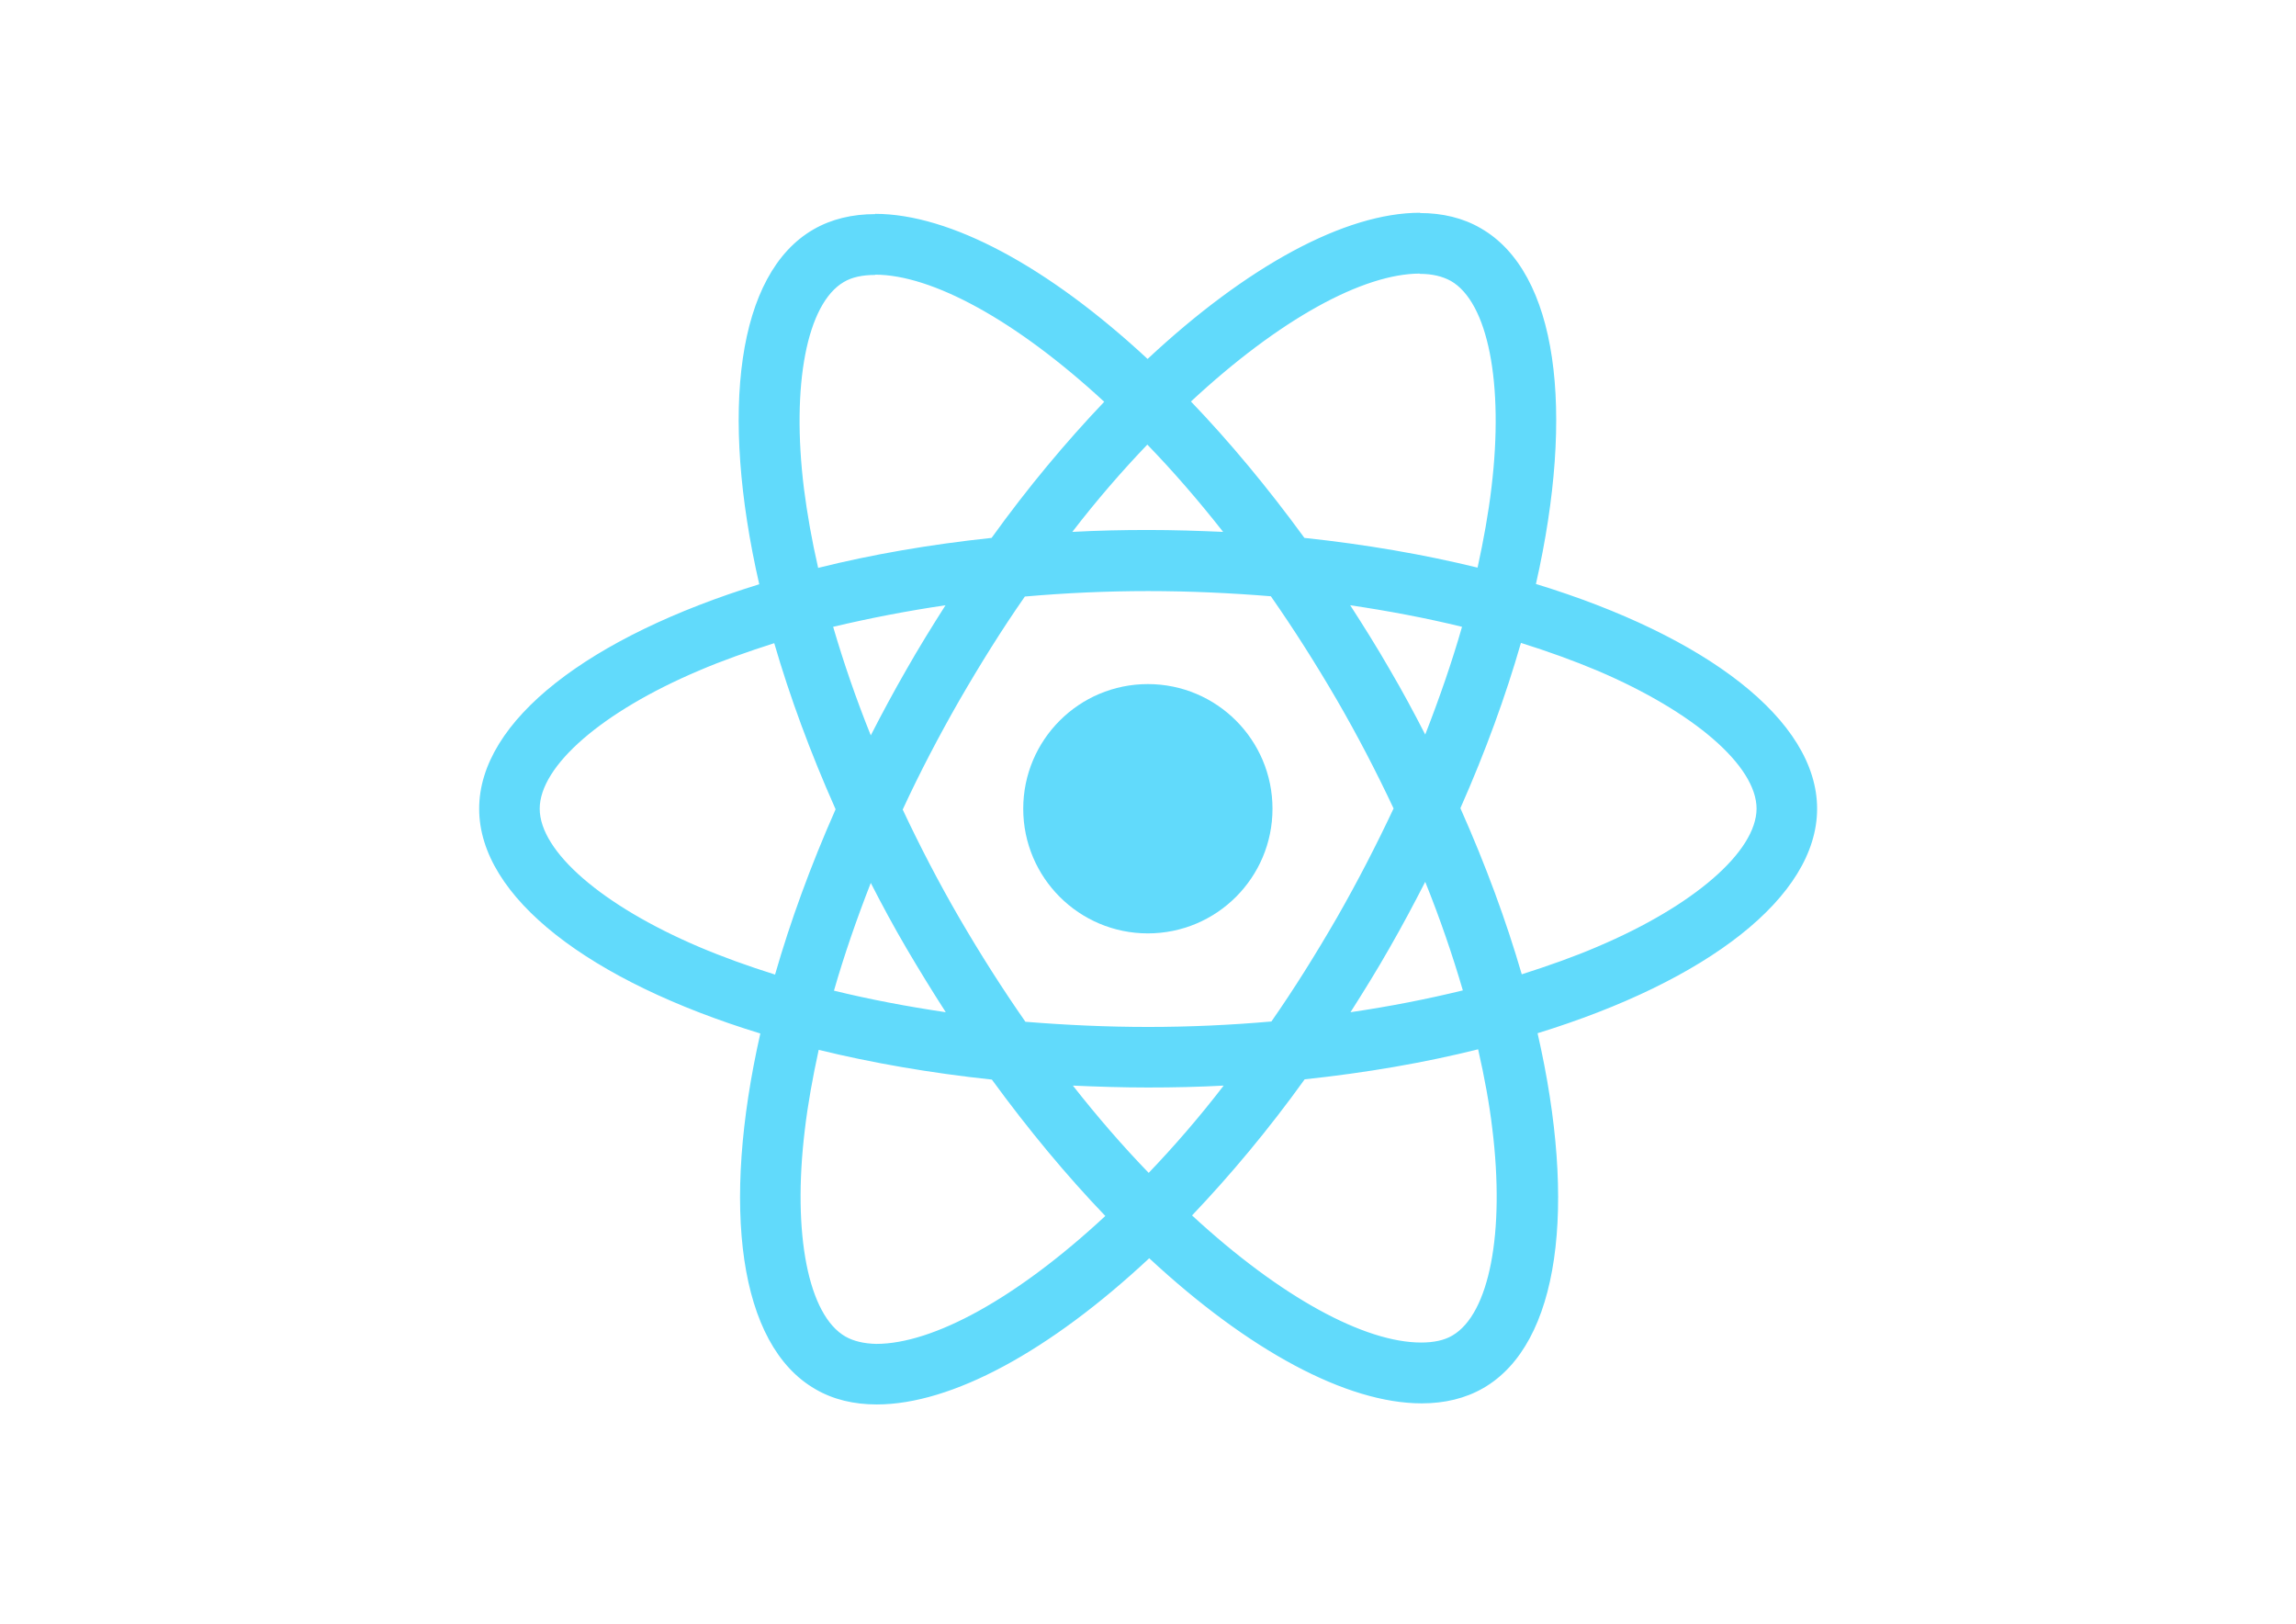
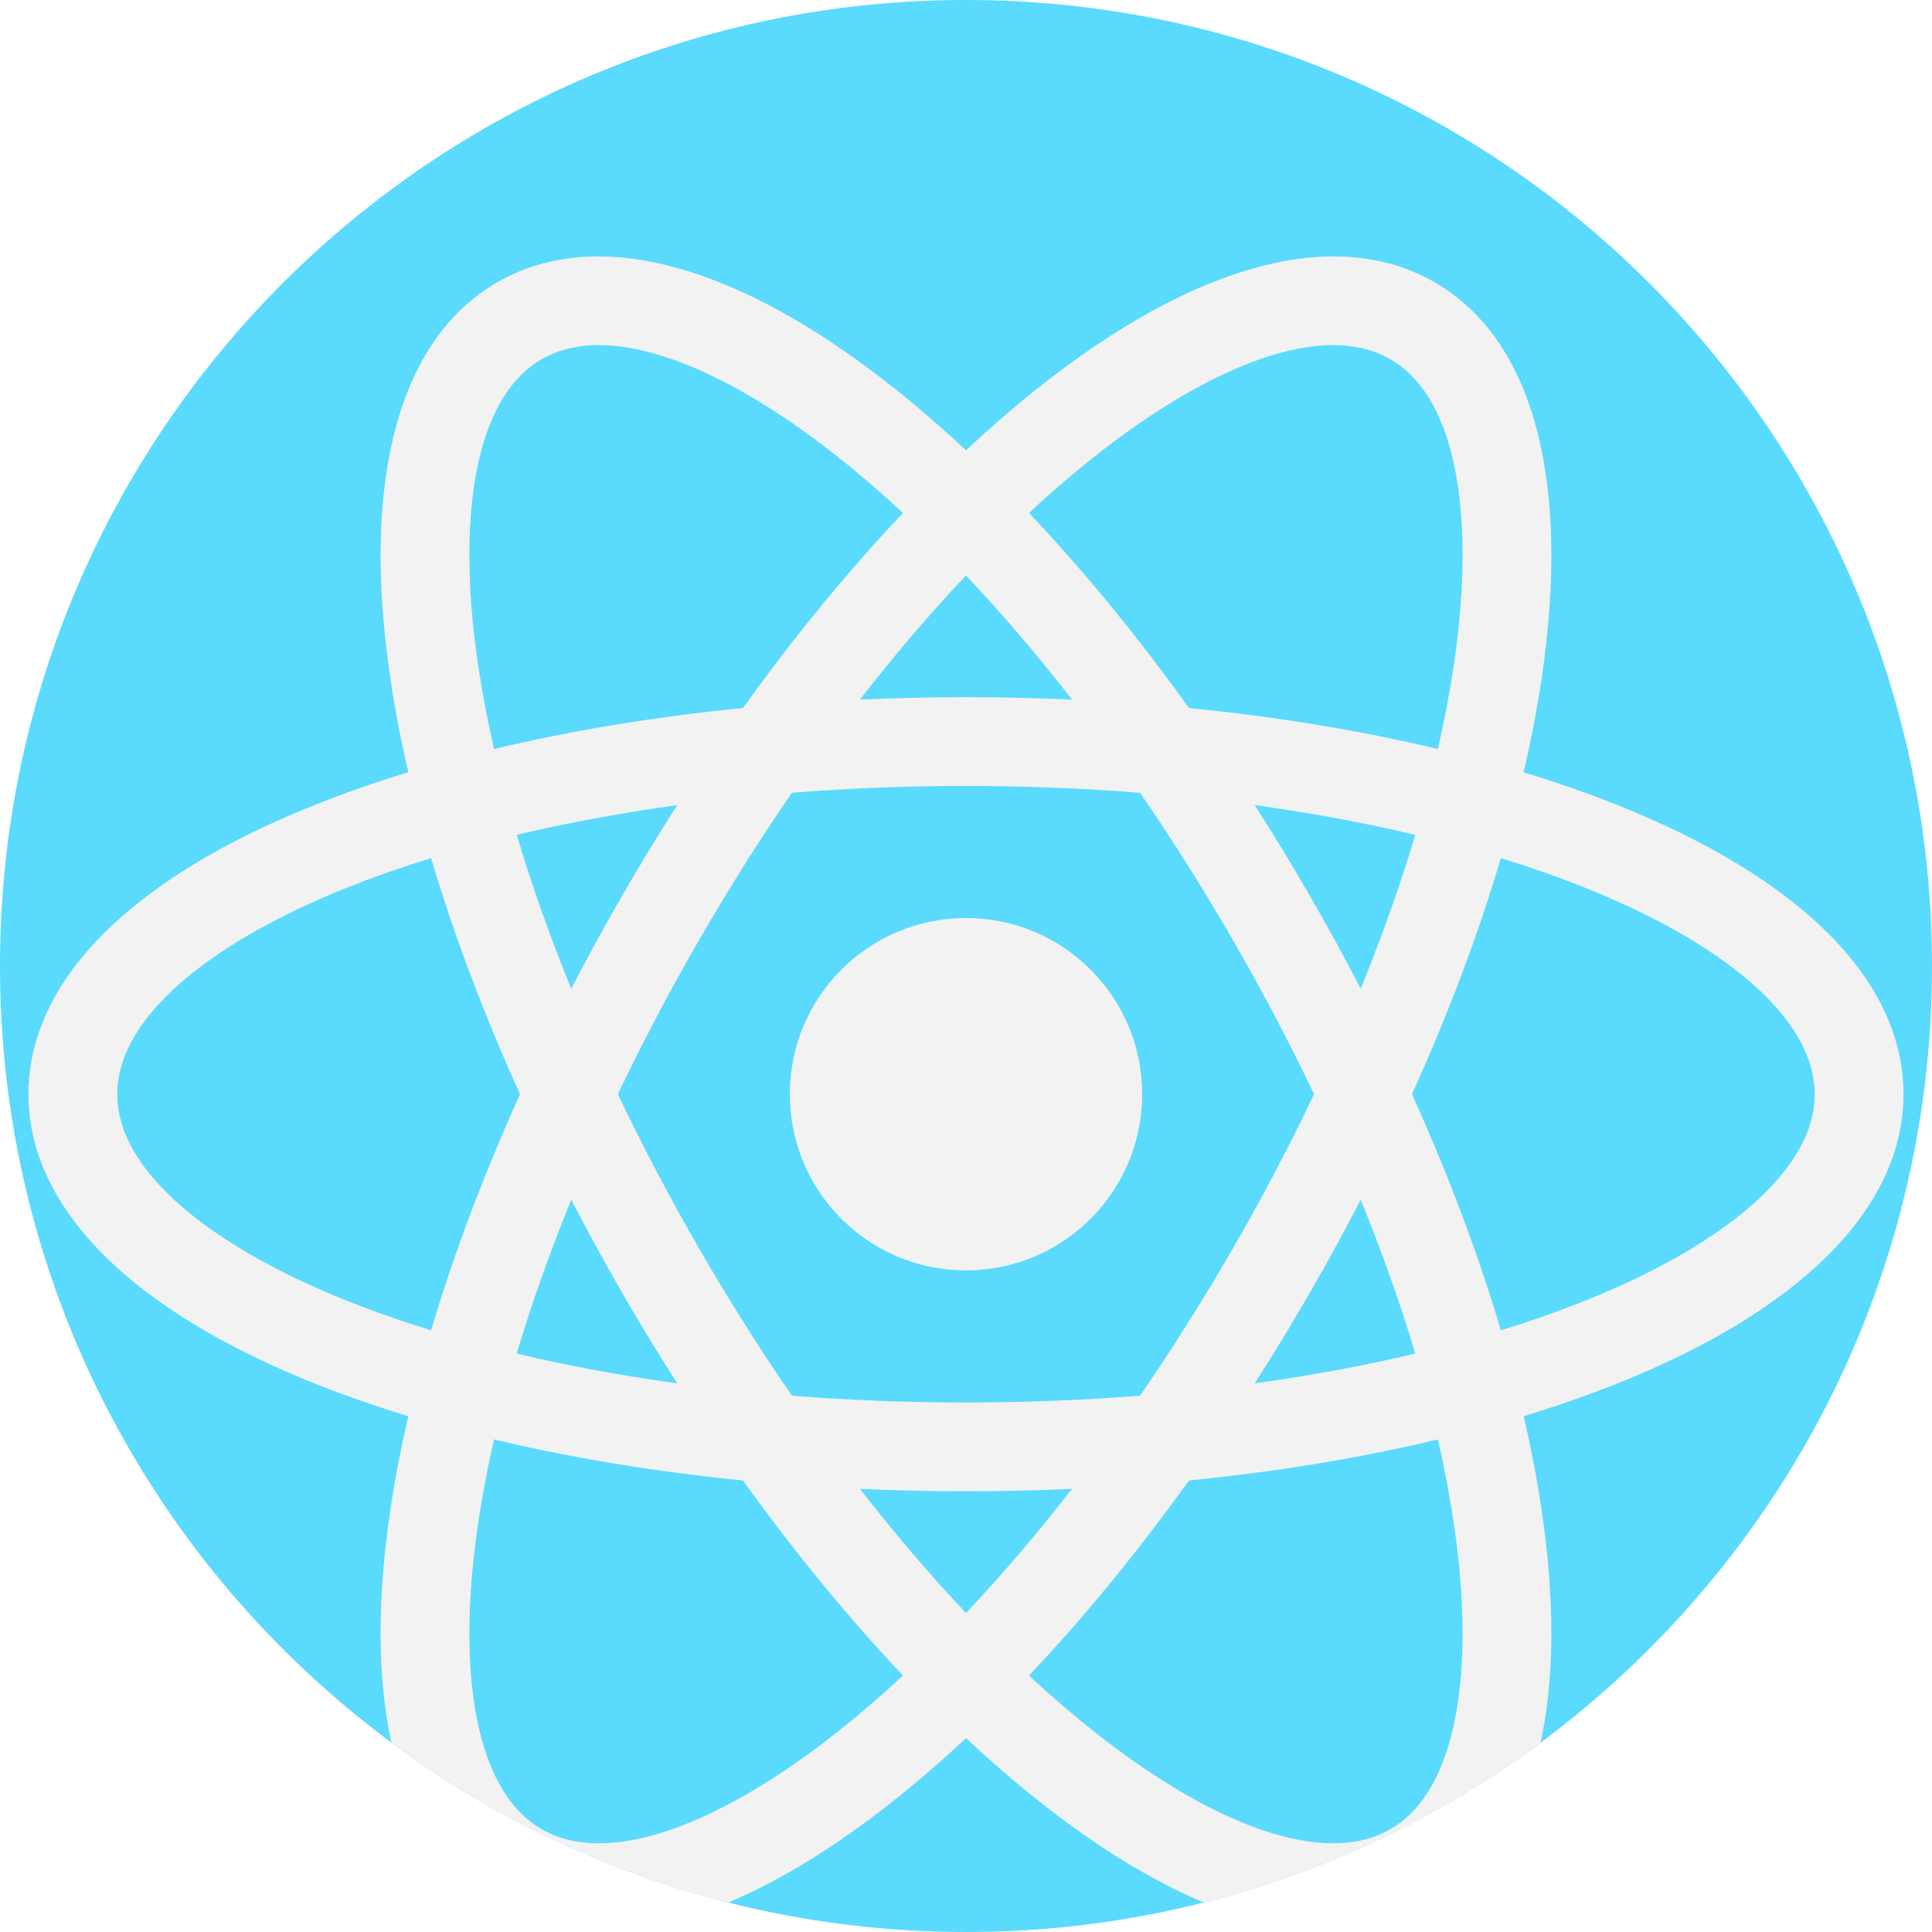
- <svg xmlns="http://www.w3.org/2000/svg" version="1.1" id="Layer_2_1_" x="0px" y="0px" viewBox="0 0 841.9 595.3" enable-background="new 0 0 841.9 595.3" xml:space="preserve">
+ <svg xmlns="http://www.w3.org/2000/svg" version="1.1" id="Capa_1" x="0px" y="0px" viewBox="0 0 512 512" style="enable-background:new 0 0 512 512;" xml:space="preserve">
+   <path style="fill:#5ADAFD;" d="M512,256c0,84.344-40.793,159.159-103.717,205.803c-26.342,19.519-56.56,34.105-89.287,42.381  C298.841,509.294,277.744,512,256,512s-42.851-2.706-63.007-7.816c-32.726-8.276-62.945-22.862-89.287-42.392  C40.782,415.148,0,340.334,0,256C0,114.615,114.615,0,256,0S512,114.615,512,256z" />
  <g>
-     <path fill="#61DAFB" d="M666.3,296.5c0-32.5-40.7-63.3-103.1-82.4c14.4-63.6,8-114.2-20.2-130.4c-6.5-3.8-14.1-5.6-22.4-5.6v22.3   c4.6,0,8.3,0.9,11.4,2.6c13.6,7.8,19.5,37.5,14.9,75.7c-1.1,9.4-2.9,19.3-5.1,29.4c-19.6-4.8-41-8.5-63.5-10.9   c-13.5-18.5-27.5-35.3-41.6-50c32.6-30.3,63.2-46.9,84-46.9l0-22.3c0,0,0,0,0,0c-27.5,0-63.5,19.6-99.9,53.6   c-36.4-33.8-72.4-53.2-99.9-53.2v22.3c20.7,0,51.4,16.5,84,46.6c-14,14.7-28,31.4-41.3,49.9c-22.6,2.4-44,6.1-63.6,11   c-2.3-10-4-19.7-5.2-29c-4.7-38.2,1.1-67.9,14.6-75.8c3-1.8,6.9-2.6,11.5-2.6l0-22.3c0,0,0,0,0,0c-8.4,0-16,1.8-22.6,5.6   c-28.1,16.2-34.4,66.7-19.9,130.1c-62.2,19.2-102.7,49.9-102.7,82.3c0,32.5,40.7,63.3,103.1,82.4c-14.4,63.6-8,114.2,20.2,130.4   c6.5,3.8,14.1,5.6,22.5,5.6c27.5,0,63.5-19.6,99.9-53.6c36.4,33.8,72.4,53.2,99.9,53.2c8.4,0,16-1.8,22.6-5.6   c28.1-16.2,34.4-66.7,19.9-130.1C625.8,359.7,666.3,328.9,666.3,296.5z M536.1,229.8c-3.7,12.9-8.3,26.2-13.5,39.5   c-4.1-8-8.4-16-13.1-24c-4.6-8-9.5-15.8-14.4-23.4C509.3,224,523,226.6,536.1,229.8z M490.3,336.3c-7.8,13.5-15.8,26.3-24.1,38.2   c-14.9,1.3-30,2-45.2,2c-15.1,0-30.2-0.7-45-1.9c-8.3-11.9-16.4-24.6-24.2-38c-7.6-13.1-14.5-26.4-20.8-39.8   c6.2-13.4,13.2-26.8,20.7-39.9c7.8-13.5,15.8-26.3,24.1-38.2c14.9-1.3,30-2,45.2-2c15.1,0,30.2,0.7,45,1.9   c8.3,11.9,16.4,24.6,24.2,38c7.6,13.1,14.5,26.4,20.8,39.8C504.7,309.8,497.8,323.2,490.3,336.3z M522.6,323.3   c5.4,13.4,10,26.8,13.8,39.8c-13.1,3.2-26.9,5.9-41.2,8c4.9-7.7,9.8-15.6,14.4-23.7C514.2,339.4,518.5,331.3,522.6,323.3z    M421.2,430c-9.3-9.6-18.6-20.3-27.8-32c9,0.4,18.2,0.7,27.5,0.7c9.4,0,18.7-0.2,27.8-0.7C439.7,409.7,430.4,420.4,421.2,430z    M346.8,371.1c-14.2-2.1-27.9-4.7-41-7.9c3.7-12.9,8.3-26.2,13.5-39.5c4.1,8,8.4,16,13.1,24C337.1,355.7,341.9,363.5,346.8,371.1z    M420.7,163c9.3,9.6,18.6,20.3,27.8,32c-9-0.4-18.2-0.7-27.5-0.7c-9.4,0-18.7,0.2-27.8,0.7C402.2,183.3,411.5,172.6,420.7,163z    M346.7,221.9c-4.9,7.7-9.8,15.6-14.4,23.7c-4.6,8-8.9,16-13,24c-5.4-13.4-10-26.8-13.8-39.8C318.6,226.7,332.4,224,346.7,221.9z    M256.2,347.1c-35.4-15.1-58.3-34.9-58.3-50.6c0-15.7,22.9-35.6,58.3-50.6c8.6-3.7,18-7,27.7-10.1c5.7,19.6,13.2,40,22.5,60.9   c-9.2,20.8-16.6,41.1-22.2,60.6C274.3,354.2,264.9,350.8,256.2,347.1z M310,490c-13.6-7.8-19.5-37.5-14.9-75.7   c1.1-9.4,2.9-19.3,5.1-29.4c19.6,4.8,41,8.5,63.5,10.9c13.5,18.5,27.5,35.3,41.6,50c-32.6,30.3-63.2,46.9-84,46.9   C316.8,492.6,313,491.7,310,490z M547.2,413.8c4.7,38.2-1.1,67.9-14.6,75.8c-3,1.8-6.9,2.6-11.5,2.6c-20.7,0-51.4-16.5-84-46.6   c14-14.7,28-31.4,41.3-49.9c22.6-2.4,44-6.1,63.6-11C544.3,394.8,546.1,404.5,547.2,413.8z M585.7,347.1c-8.6,3.7-18,7-27.7,10.1   c-5.7-19.6-13.2-40-22.5-60.9c9.2-20.8,16.6-41.1,22.2-60.6c9.9,3.1,19.3,6.5,28.1,10.2c35.4,15.1,58.3,34.9,58.3,50.6   C644,312.2,621.1,332.1,585.7,347.1z" />
-     <polygon fill="#61DAFB" points="320.8,78.4 320.8,78.4 320.8,78.4  " />
-     <circle fill="#61DAFB" cx="420.9" cy="296.5" r="45.7" />
-     <polygon fill="#61DAFB" points="520.5,78.1 520.5,78.1 520.5,78.1  " />
+     <path style="fill:#F2F2F2;" d="M408.545,400.144c-1.202-8.056-2.79-16.353-4.754-24.837c-1.735-7.45-3.751-15.047-6.039-22.758   c-6.019-20.25-13.949-41.294-23.562-62.568c-4.211-9.3-8.746-18.641-13.584-27.972c-4.263-8.223-8.756-16.457-13.49-24.639   c-4.723-8.192-9.592-16.196-14.597-24.001c-5.653-8.85-11.473-17.439-17.429-25.736c-13.605-18.965-27.867-36.362-42.402-51.702   c-5.527-5.841-11.097-11.379-16.687-16.593c-6.363-5.956-12.758-11.483-19.143-16.551c-41.681-33.092-78.994-43.029-105.085-27.972   c-26.091,15.067-36.143,52.349-28.327,105.002c1.191,8.056,2.79,16.353,4.765,24.837c1.714,7.45,3.73,15.047,6.029,22.758   c6.019,20.25,13.949,41.305,23.573,62.568c4.201,9.3,8.735,18.63,13.573,27.961c4.263,8.234,8.767,16.457,13.49,24.649   c4.723,8.192,9.592,16.196,14.597,24.001c5.663,8.861,11.483,17.45,17.429,25.746c13.605,18.965,27.867,36.352,42.402,51.691   c5.528,5.841,11.107,11.389,16.697,16.603c6.363,5.956,12.758,11.473,19.132,16.541c15.329,12.173,30.062,21.211,43.865,27.011   c32.726-8.276,62.945-22.862,89.286-42.381C411.961,444.855,412.097,424.093,408.545,400.144z M385.076,458   c-3.041,13.145-8.631,22.152-16.624,26.76c-7.983,4.618-18.578,4.953-31.483,1.024c-13.981-4.274-30.302-13.615-47.208-27.042   c-5.684-4.514-11.379-9.425-17.074-14.702c-5.58-5.183-11.16-10.721-16.697-16.583c-9.509-10.062-18.913-21.076-28.087-32.893   c-6.123-7.889-12.152-16.133-18.035-24.691c-8.537-12.403-16.781-25.464-24.618-39.048c-7.847-13.584-15.036-27.251-21.504-40.845   c-4.472-9.373-8.6-18.714-12.361-27.961c-5.653-13.855-10.491-27.512-14.451-40.772c-2.299-7.732-4.315-15.318-5.998-22.747   c-1.735-7.565-3.145-14.963-4.211-22.141c-3.176-21.347-3.103-40.155,0.188-54.397c3.041-13.145,8.641-22.152,16.624-26.76   c4.315-2.487,9.383-3.741,15.161-3.741c4.932,0,10.386,0.909,16.321,2.727c13.981,4.263,30.302,13.615,47.208,27.032   c5.684,4.514,11.389,9.425,17.074,14.723c5.59,5.172,11.16,10.71,16.687,16.562c9.519,10.062,18.923,21.076,28.108,32.904   c6.123,7.889,12.152,16.133,18.035,24.691c8.526,12.403,16.771,25.464,24.607,39.037c7.847,13.584,15.036,27.251,21.504,40.845   c4.472,9.383,8.6,18.725,12.361,27.972c5.653,13.855,10.491,27.502,14.451,40.761c2.299,7.732,4.315,15.318,6.008,22.747   c1.724,7.565,3.135,14.963,4.201,22.141C388.441,424.95,388.368,443.758,385.076,458z" />
+     <path style="fill:#F2F2F2;" d="M427.677,212.961c-7.576-2.988-15.559-5.757-23.897-8.307c-7.314-2.226-14.9-4.284-22.727-6.154   c-20.543-4.911-42.736-8.568-65.964-10.867c-10.146-1.014-20.501-1.755-30.992-2.226c-9.258-0.428-18.641-0.648-28.097-0.648   s-18.84,0.219-28.108,0.648c-10.501,0.47-20.856,1.223-31.002,2.226c-23.228,2.299-45.411,5.956-65.954,10.867   c-7.826,1.87-15.412,3.929-22.727,6.154c-8.338,2.539-16.321,5.319-23.897,8.307C34.816,232.5,7.544,259.856,7.544,289.98   c0,30.124,27.272,57.48,76.769,77.03c7.576,2.988,15.548,5.757,23.886,8.307c7.314,2.226,14.9,4.284,22.727,6.144   c20.543,4.921,42.736,8.568,65.975,10.877c10.146,1.003,20.501,1.745,31.002,2.226c9.258,0.428,18.641,0.637,28.097,0.637   c9.456,0,18.829-0.209,28.087-0.637c10.501-0.481,20.846-1.223,31.002-2.226c23.228-2.299,45.432-5.956,65.975-10.877   c7.826-1.87,15.412-3.918,22.727-6.154c8.328-2.539,16.311-5.308,23.886-8.297c49.507-19.55,76.769-46.905,76.769-77.03   C504.445,259.856,477.184,232.5,427.677,212.961z M466.045,317.753c-10.679,9.979-26.937,19.435-47.01,27.366   c-6.76,2.664-13.866,5.151-21.285,7.429c-7.283,2.247-14.858,4.305-22.695,6.165c-13.469,3.208-27.711,5.841-42.538,7.879   c-9.885,1.369-20.031,2.466-30.386,3.271c-15.015,1.202-30.448,1.808-46.132,1.808s-31.117-0.606-46.132-1.797   c-10.355-0.815-20.511-1.912-30.396-3.281c-14.827-2.038-29.069-4.671-42.538-7.879c-7.837-1.86-15.412-3.918-22.695-6.165   c-7.419-2.278-14.524-4.765-21.285-7.429c-20.072-7.931-36.331-17.387-47.01-27.366c-9.864-9.206-14.869-18.547-14.869-27.773   c0-9.226,5.005-18.568,14.869-27.773c10.679-9.979,26.937-19.435,47.01-27.366c6.76-2.664,13.866-5.151,21.285-7.429   c7.283-2.247,14.858-4.305,22.695-6.165c13.469-3.208,27.711-5.841,42.538-7.879c9.885-1.369,20.041-2.466,30.396-3.281   c15.015-1.191,30.448-1.797,46.132-1.797s31.117,0.606,46.132,1.808c10.355,0.805,20.501,1.902,30.386,3.271   c14.827,2.038,29.069,4.671,42.538,7.879c7.837,1.86,15.412,3.918,22.695,6.165c7.419,2.278,14.524,4.765,21.285,7.429   c20.072,7.931,36.331,17.387,47.01,27.366c9.864,9.206,14.869,18.547,14.869,27.773   C480.914,299.207,475.909,308.548,466.045,317.753z" />
+     <path style="fill:#F2F2F2;" d="M380.217,74.815c-26.091-15.057-63.404-5.12-105.085,27.972   c-6.374,5.068-12.769,10.595-19.132,16.551c-5.59,5.214-11.17,10.762-16.697,16.603c-14.535,15.339-28.797,32.726-42.412,51.691   c-5.945,8.296-11.766,16.886-17.418,25.736c-5.005,7.805-9.874,15.809-14.597,24.001c-4.723,8.192-9.226,16.415-13.49,24.649   c-4.838,9.331-9.373,18.672-13.573,27.961c-9.624,21.274-17.554,42.318-23.573,62.568c-2.299,7.722-4.315,15.318-6.04,22.768   c-1.964,8.485-3.563,16.771-4.754,24.827c-3.553,23.939-3.417,44.701,0.261,61.649c26.342,19.529,56.56,34.116,89.287,42.392   c13.803-5.799,28.536-14.838,43.865-27.011c6.384-5.068,12.779-10.595,19.143-16.541c5.59-5.214,11.16-10.752,16.687-16.593   c14.524-15.339,28.797-32.737,42.402-51.702c5.945-8.297,11.766-16.886,17.429-25.746c5.005-7.805,9.874-15.809,14.597-24.001   c4.733-8.182,9.226-16.405,13.49-24.639c4.838-9.331,9.373-18.672,13.584-27.972c9.613-21.264,17.544-42.318,23.562-62.568   c2.288-7.711,4.305-15.308,6.029-22.758c1.975-8.485,3.563-16.781,4.765-24.837C416.36,127.164,406.309,89.882,380.217,74.815z    M375.056,221.247c-3.96,13.26-8.798,26.906-14.451,40.761c-3.762,9.247-7.889,18.589-12.361,27.972   c-6.468,13.594-13.657,27.261-21.504,40.845c-7.837,13.573-16.081,26.634-24.607,39.037c-5.893,8.568-11.922,16.812-18.045,24.701   c-9.174,11.818-18.578,22.831-28.097,32.893c-5.527,5.851-11.097,11.389-16.687,16.572c-5.684,5.287-11.389,10.198-17.074,14.712   c-16.906,13.427-33.228,22.768-47.208,27.042c-12.904,3.929-23.5,3.594-31.483-1.024c-7.983-4.608-13.584-13.615-16.624-26.76   c-3.291-14.242-3.365-33.05-0.188-54.397c1.066-7.178,2.476-14.576,4.2-22.141c1.693-7.429,3.709-15.015,6.008-22.747   c3.96-13.26,8.798-26.917,14.451-40.772c3.762-9.247,7.889-18.589,12.361-27.961c6.468-13.594,13.657-27.261,21.504-40.845   c7.837-13.584,16.081-26.645,24.618-39.048c5.883-8.558,11.901-16.802,18.024-24.68c9.185-11.828,18.589-22.841,28.097-32.904   c5.538-5.862,11.118-11.4,16.697-16.572c5.695-5.287,11.389-10.198,17.074-14.712c16.906-13.416,33.228-22.768,47.208-27.032   c5.935-1.818,11.389-2.727,16.321-2.727c5.778,0,10.856,1.254,15.161,3.741c7.993,4.608,13.584,13.615,16.624,26.76   c3.291,14.242,3.365,33.05,0.188,54.397c-1.066,7.178-2.476,14.576-4.211,22.141C379.371,205.928,377.354,213.514,375.056,221.247z   " />
+     <circle style="fill:#F2F2F2;" cx="256" cy="289.98" r="46.696" />
  </g>
+   <g>
+ </g>
+   <g>
+ </g>
+   <g>
+ </g>
+   <g>
+ </g>
+   <g>
+ </g>
+   <g>
+ </g>
+   <g>
+ </g>
+   <g>
+ </g>
+   <g>
+ </g>
+   <g>
+ </g>
+   <g>
+ </g>
+   <g>
+ </g>
+   <g>
+ </g>
+   <g>
+ </g>
+   <g>
+ </g>
</svg>
